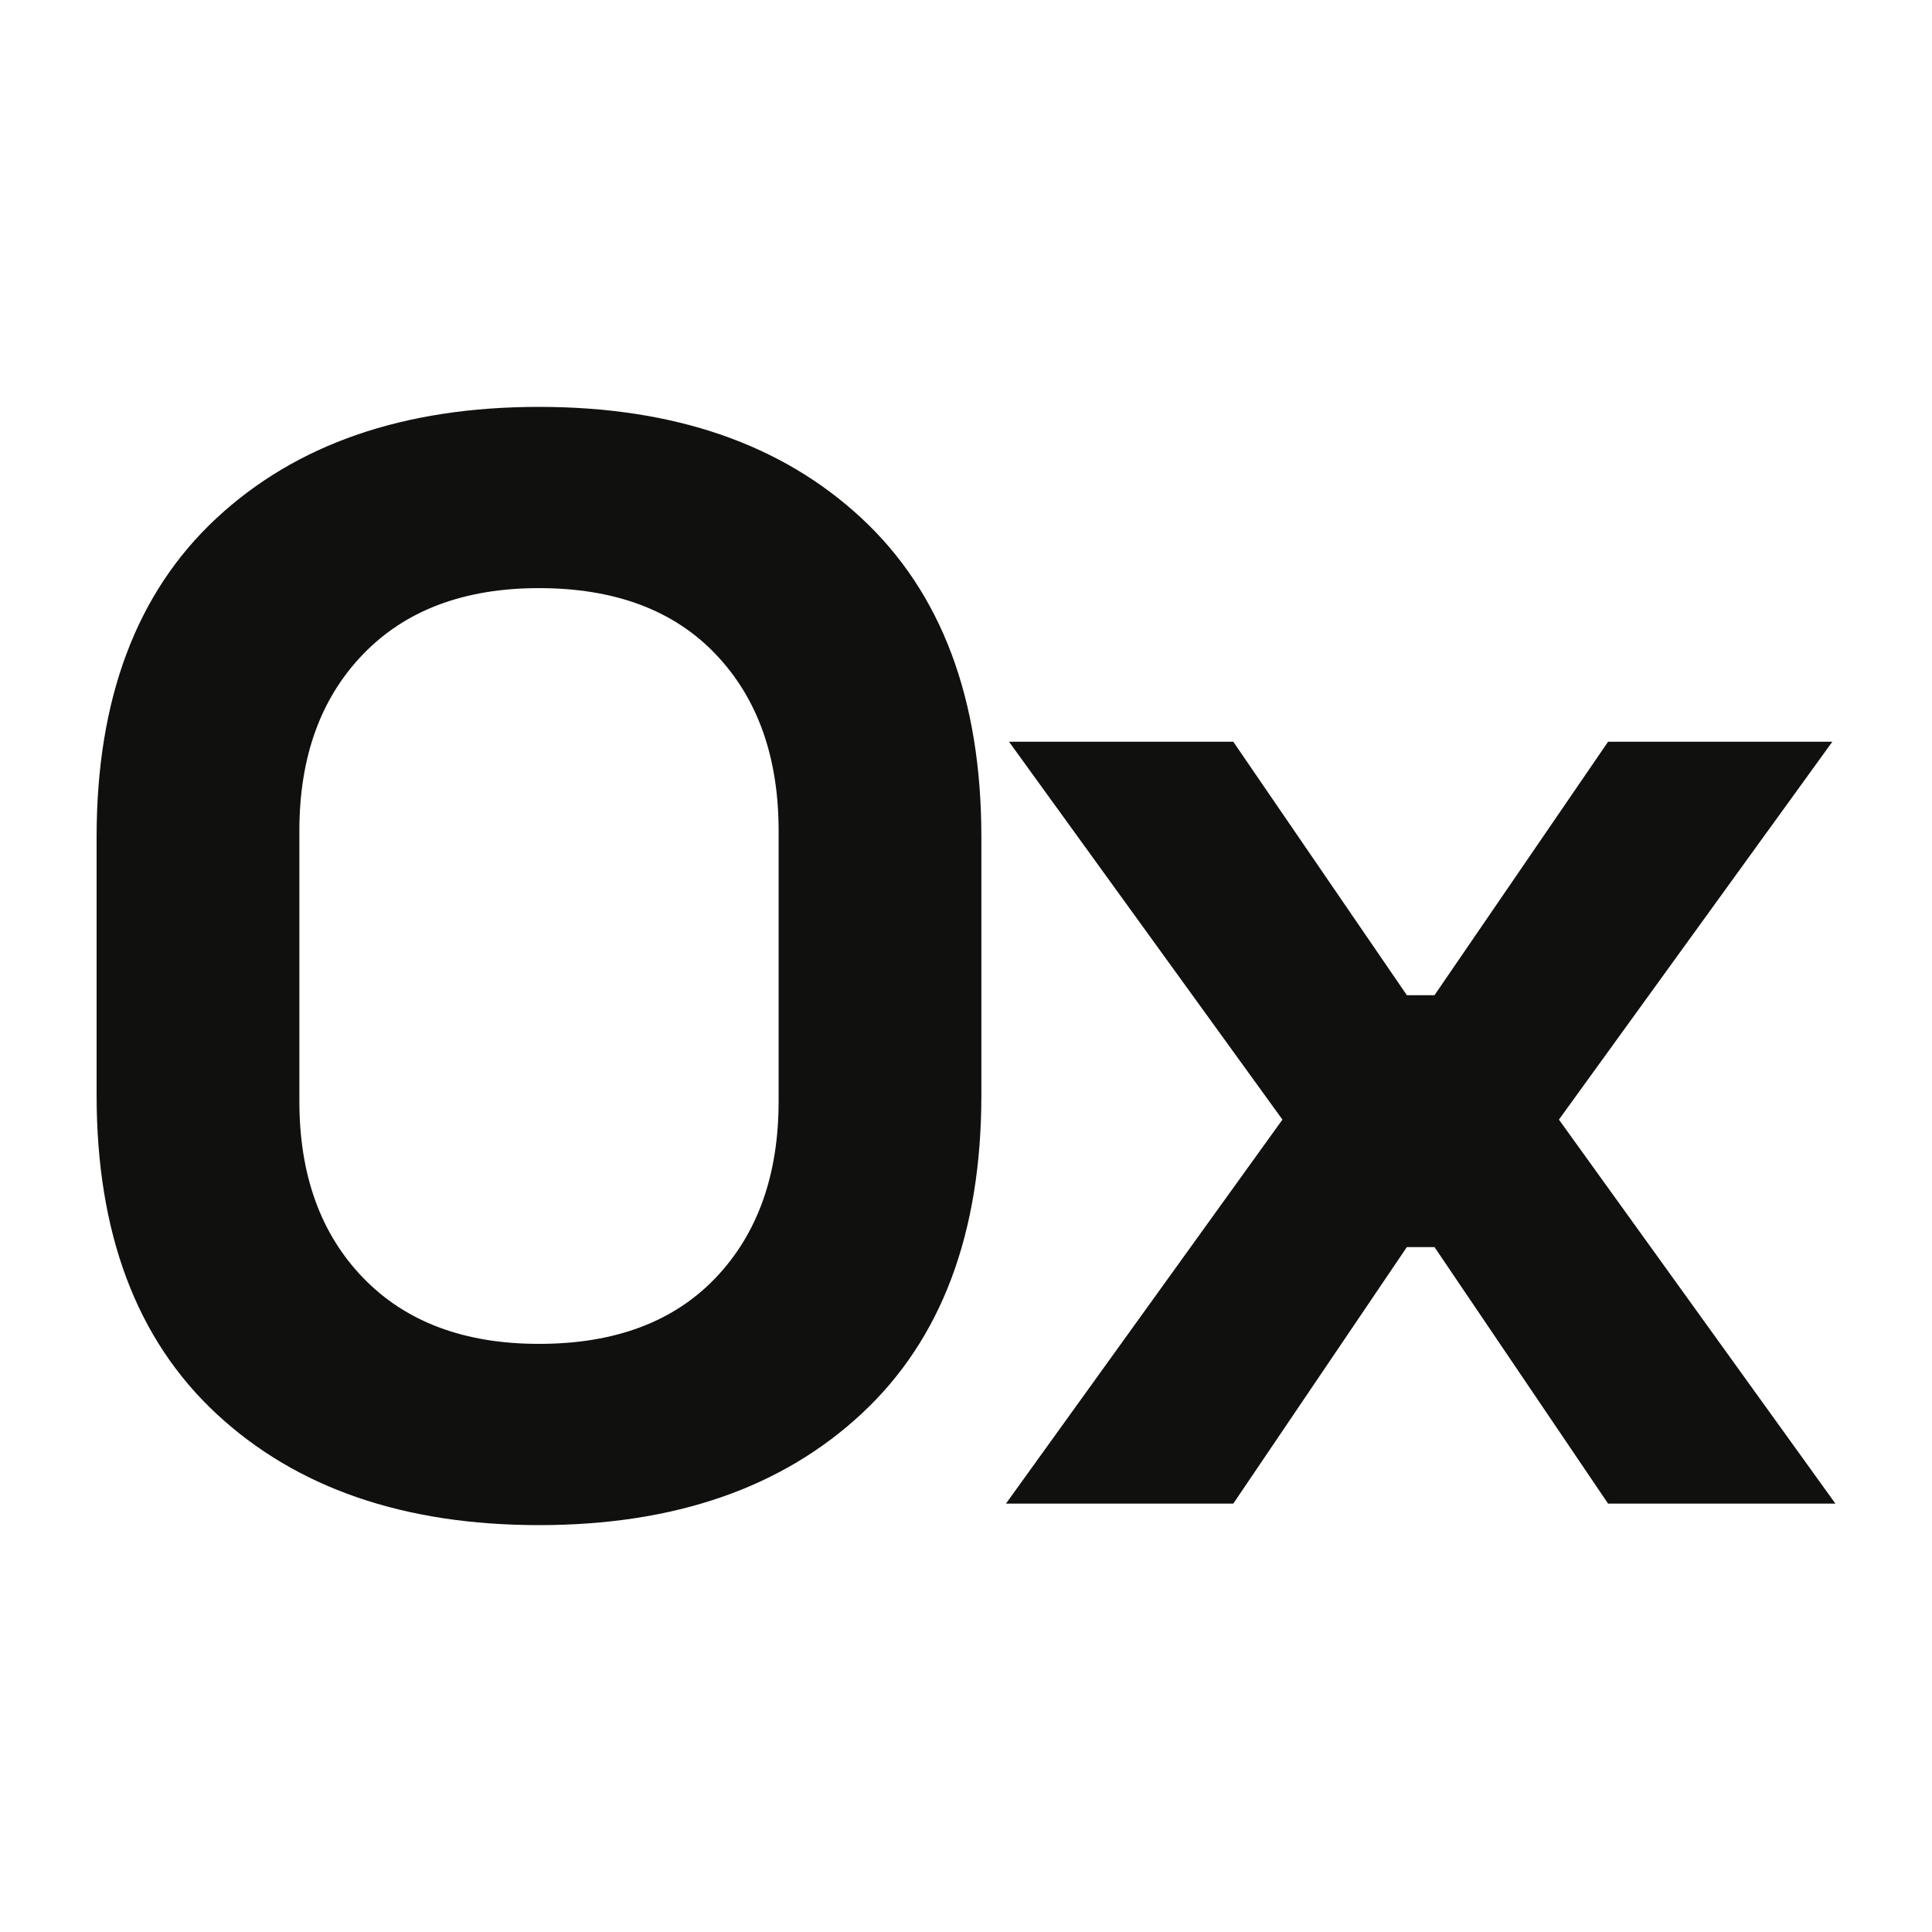
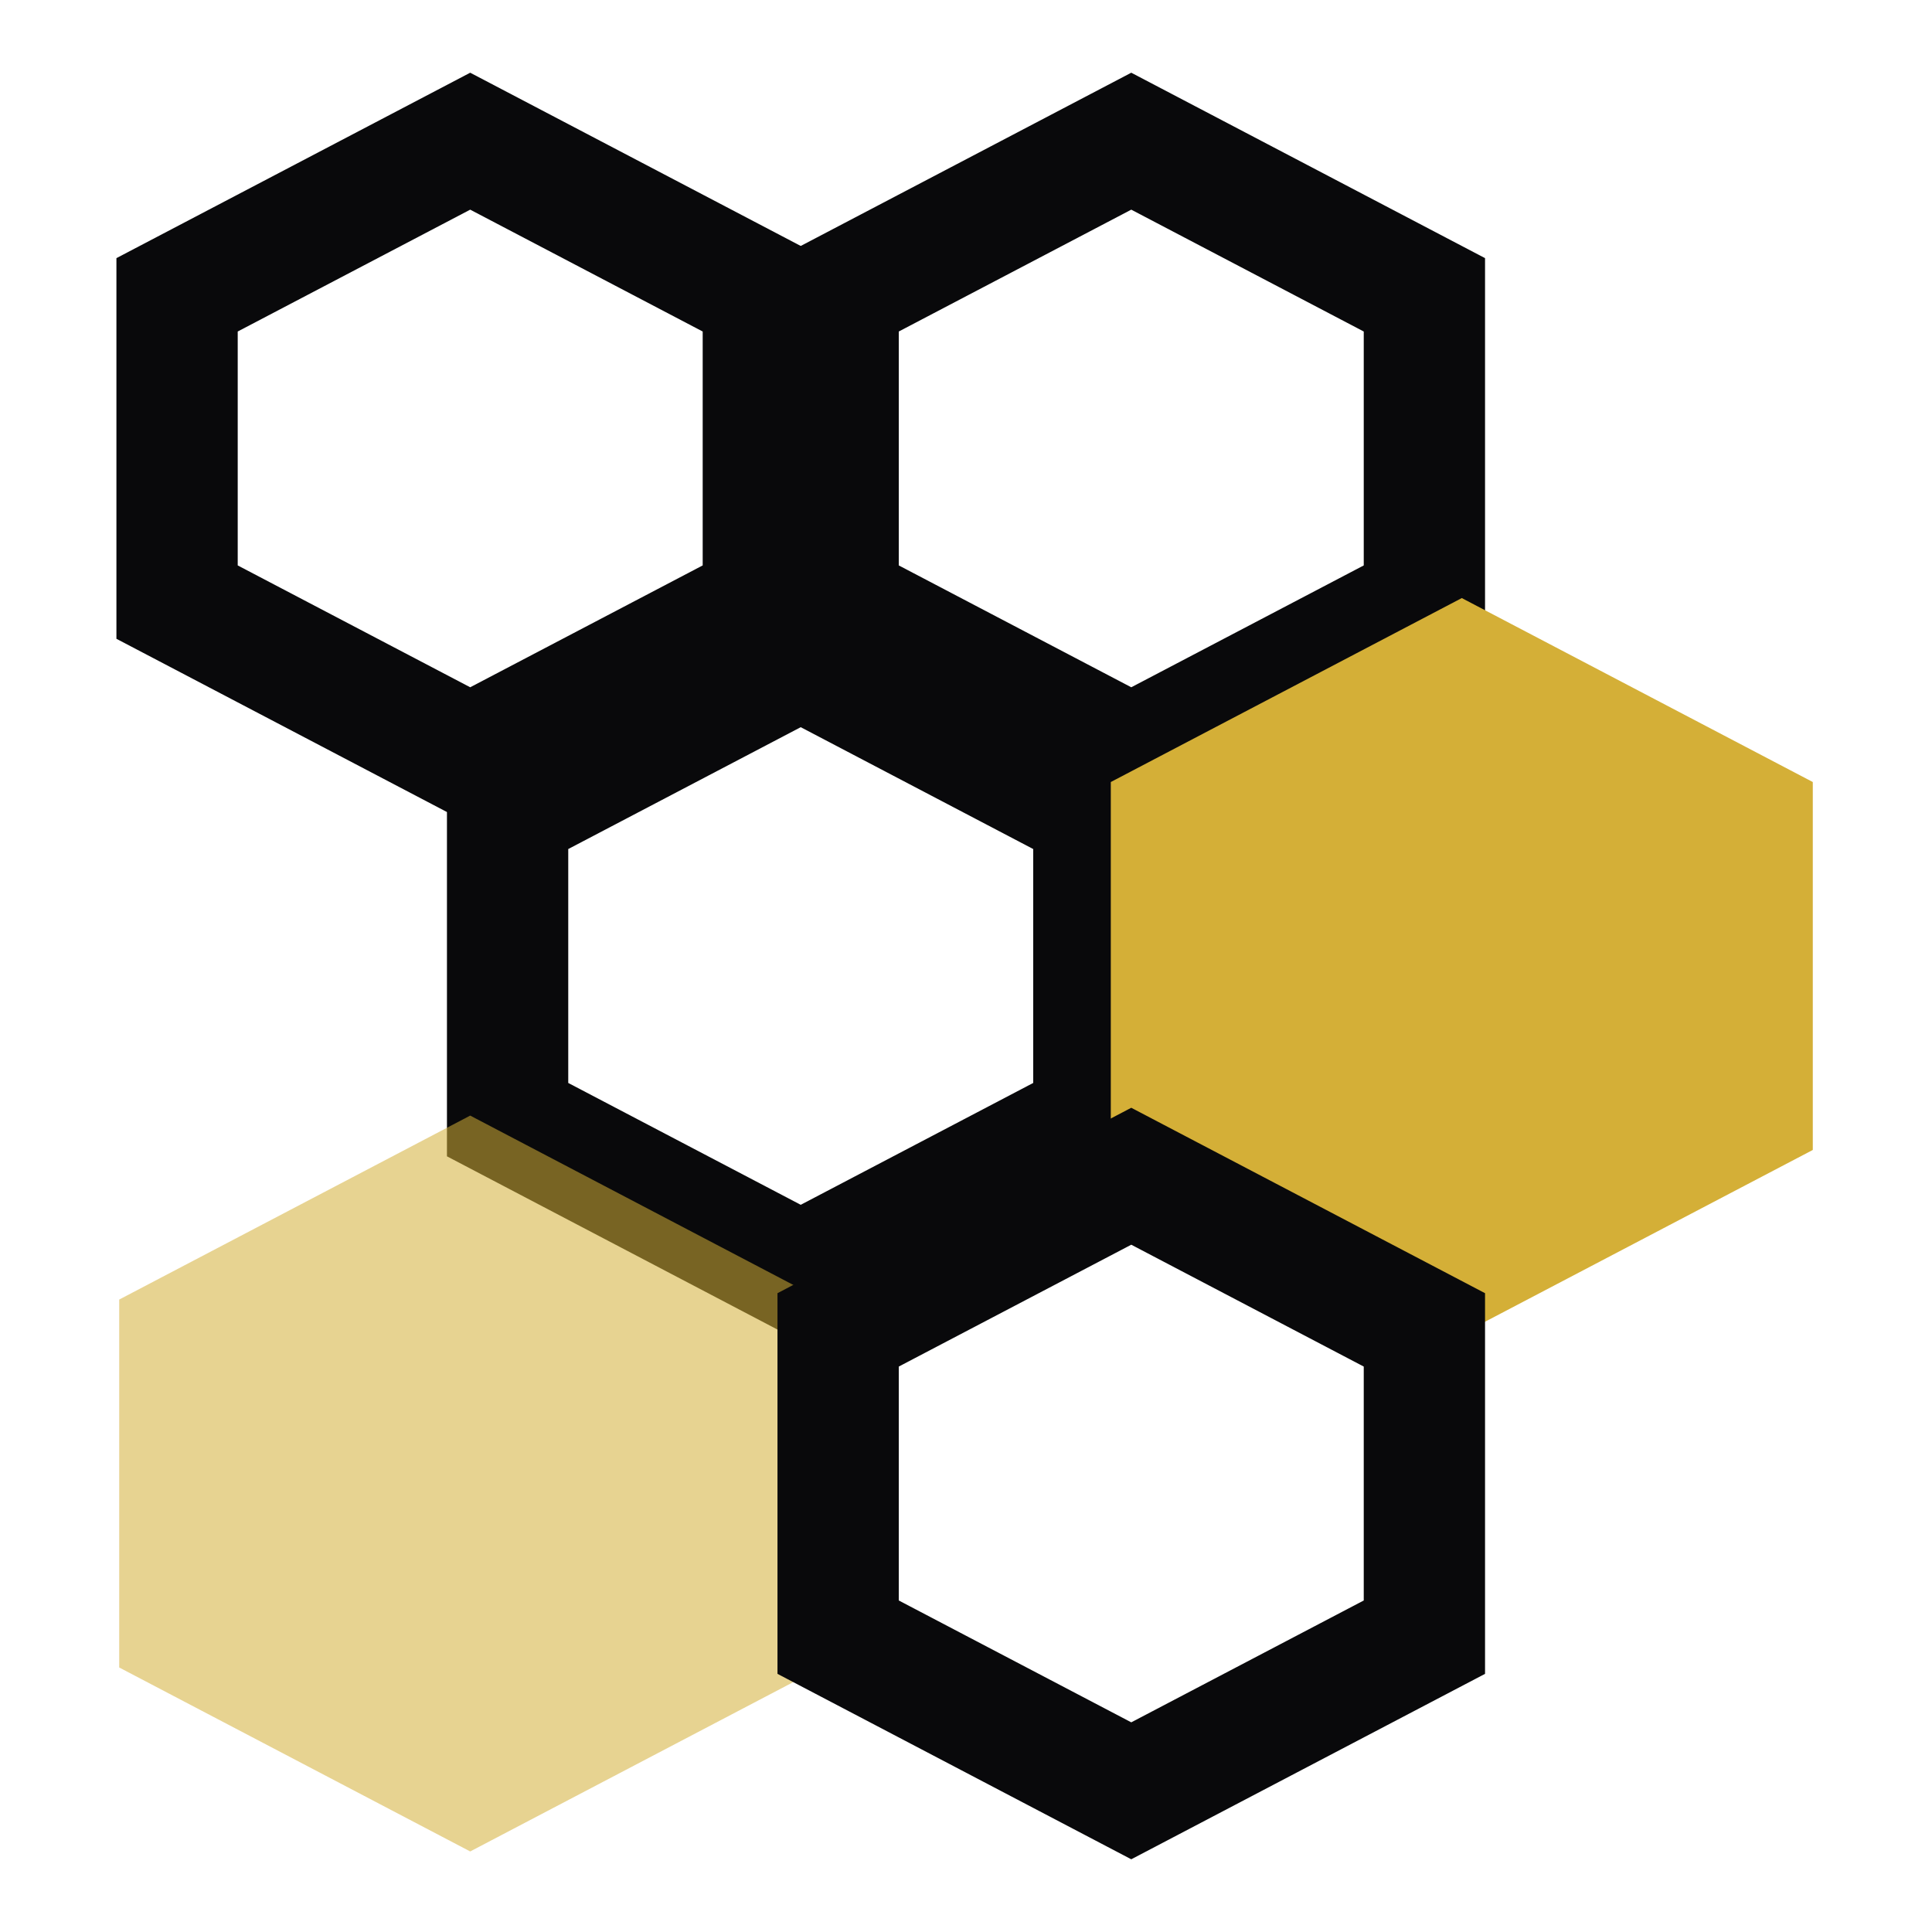
<svg xmlns="http://www.w3.org/2000/svg" width="96" height="96" viewBox="0 0 96 96" role="img" aria-label="oxagen mark">
-   <g transform="translate(0.984,74.714) scale(0.57973)">
-     <path class="mark" d="M44.5 1.843Q27.121 1.843 16.852 -7.702Q6.583 -17.247 6.583 -35.021V-57.139Q6.583 -74.913 16.852 -84.458Q27.121 -94.003 44.5 -94.003Q61.879 -94.003 72.148 -84.458Q82.417 -74.913 82.417 -57.139V-35.021Q82.417 -17.247 72.148 -7.702Q61.879 1.843 44.5 1.843ZM44.5 -13.692Q54.243 -13.692 59.641 -19.354Q65.039 -25.015 65.039 -34.494V-57.666Q65.039 -67.145 59.641 -72.806Q54.243 -78.468 44.5 -78.468Q34.889 -78.468 29.425 -72.806Q23.962 -67.145 23.962 -57.666V-34.494Q23.962 -25.015 29.425 -19.354Q34.889 -13.692 44.5 -13.692Z M84.524 0 108.222 -32.914 84.787 -65.302H104.009L118.886 -43.578H121.256L136.133 -65.302H155.355L131.92 -32.914L155.619 0H136.133L121.256 -21.987H118.886L104.009 0Z" fill="currentColor" />
+   <g transform="translate(23.364,22.284) scale(2.5113)">
+     <g data-mark="hive">
+       <path d="M0.000 -6.080L5.800 -3.040L5.800 3.040L0.000 6.080L-5.800 3.040L-5.800 -3.040Z" fill="none" stroke="currentColor" stroke-width="2.4" stroke-linejoin="miter" />
+       <path d="M13.080 -6.080L18.880 -3.040L18.880 3.040L13.080 6.080L7.280 3.040L7.280 -3.040Z" fill="none" stroke="currentColor" stroke-width="2.4" stroke-linejoin="miter" />
+       <path d="M6.540 4.160L12.340 7.200L12.340 13.280L6.540 16.320L0.740 13.280L0.740 7.200Z" fill="none" stroke="currentColor" stroke-width="2.4" stroke-linejoin="miter" />
+       <path d="M19.620 2.960L26.565 6.600L26.565 13.880L19.620 17.520L12.675 13.880L12.675 6.600Z" fill="#D4AF37" />
+       <path d="M0.000 13.200L6.945 16.840L6.945 24.120L0.000 27.760L-6.945 24.120L-6.945 16.840Z" fill="#D4AF37" opacity="0.55" />
+       <path d="M13.080 14.400L18.880 17.440L18.880 23.520L13.080 26.560L7.280 23.520L7.280 17.440Z" fill="none" stroke="currentColor" stroke-width="2.4" stroke-linejoin="miter" />
+     </g>
  </g>
-   <style>:root{color:#10100F}@media(prefers-color-scheme:dark){:root{color:#F2EEE5}}</style>
+   <style>:root{color:#09090B}@media(prefers-color-scheme:dark){:root{color:#FFFFFF}}</style>
</svg>
